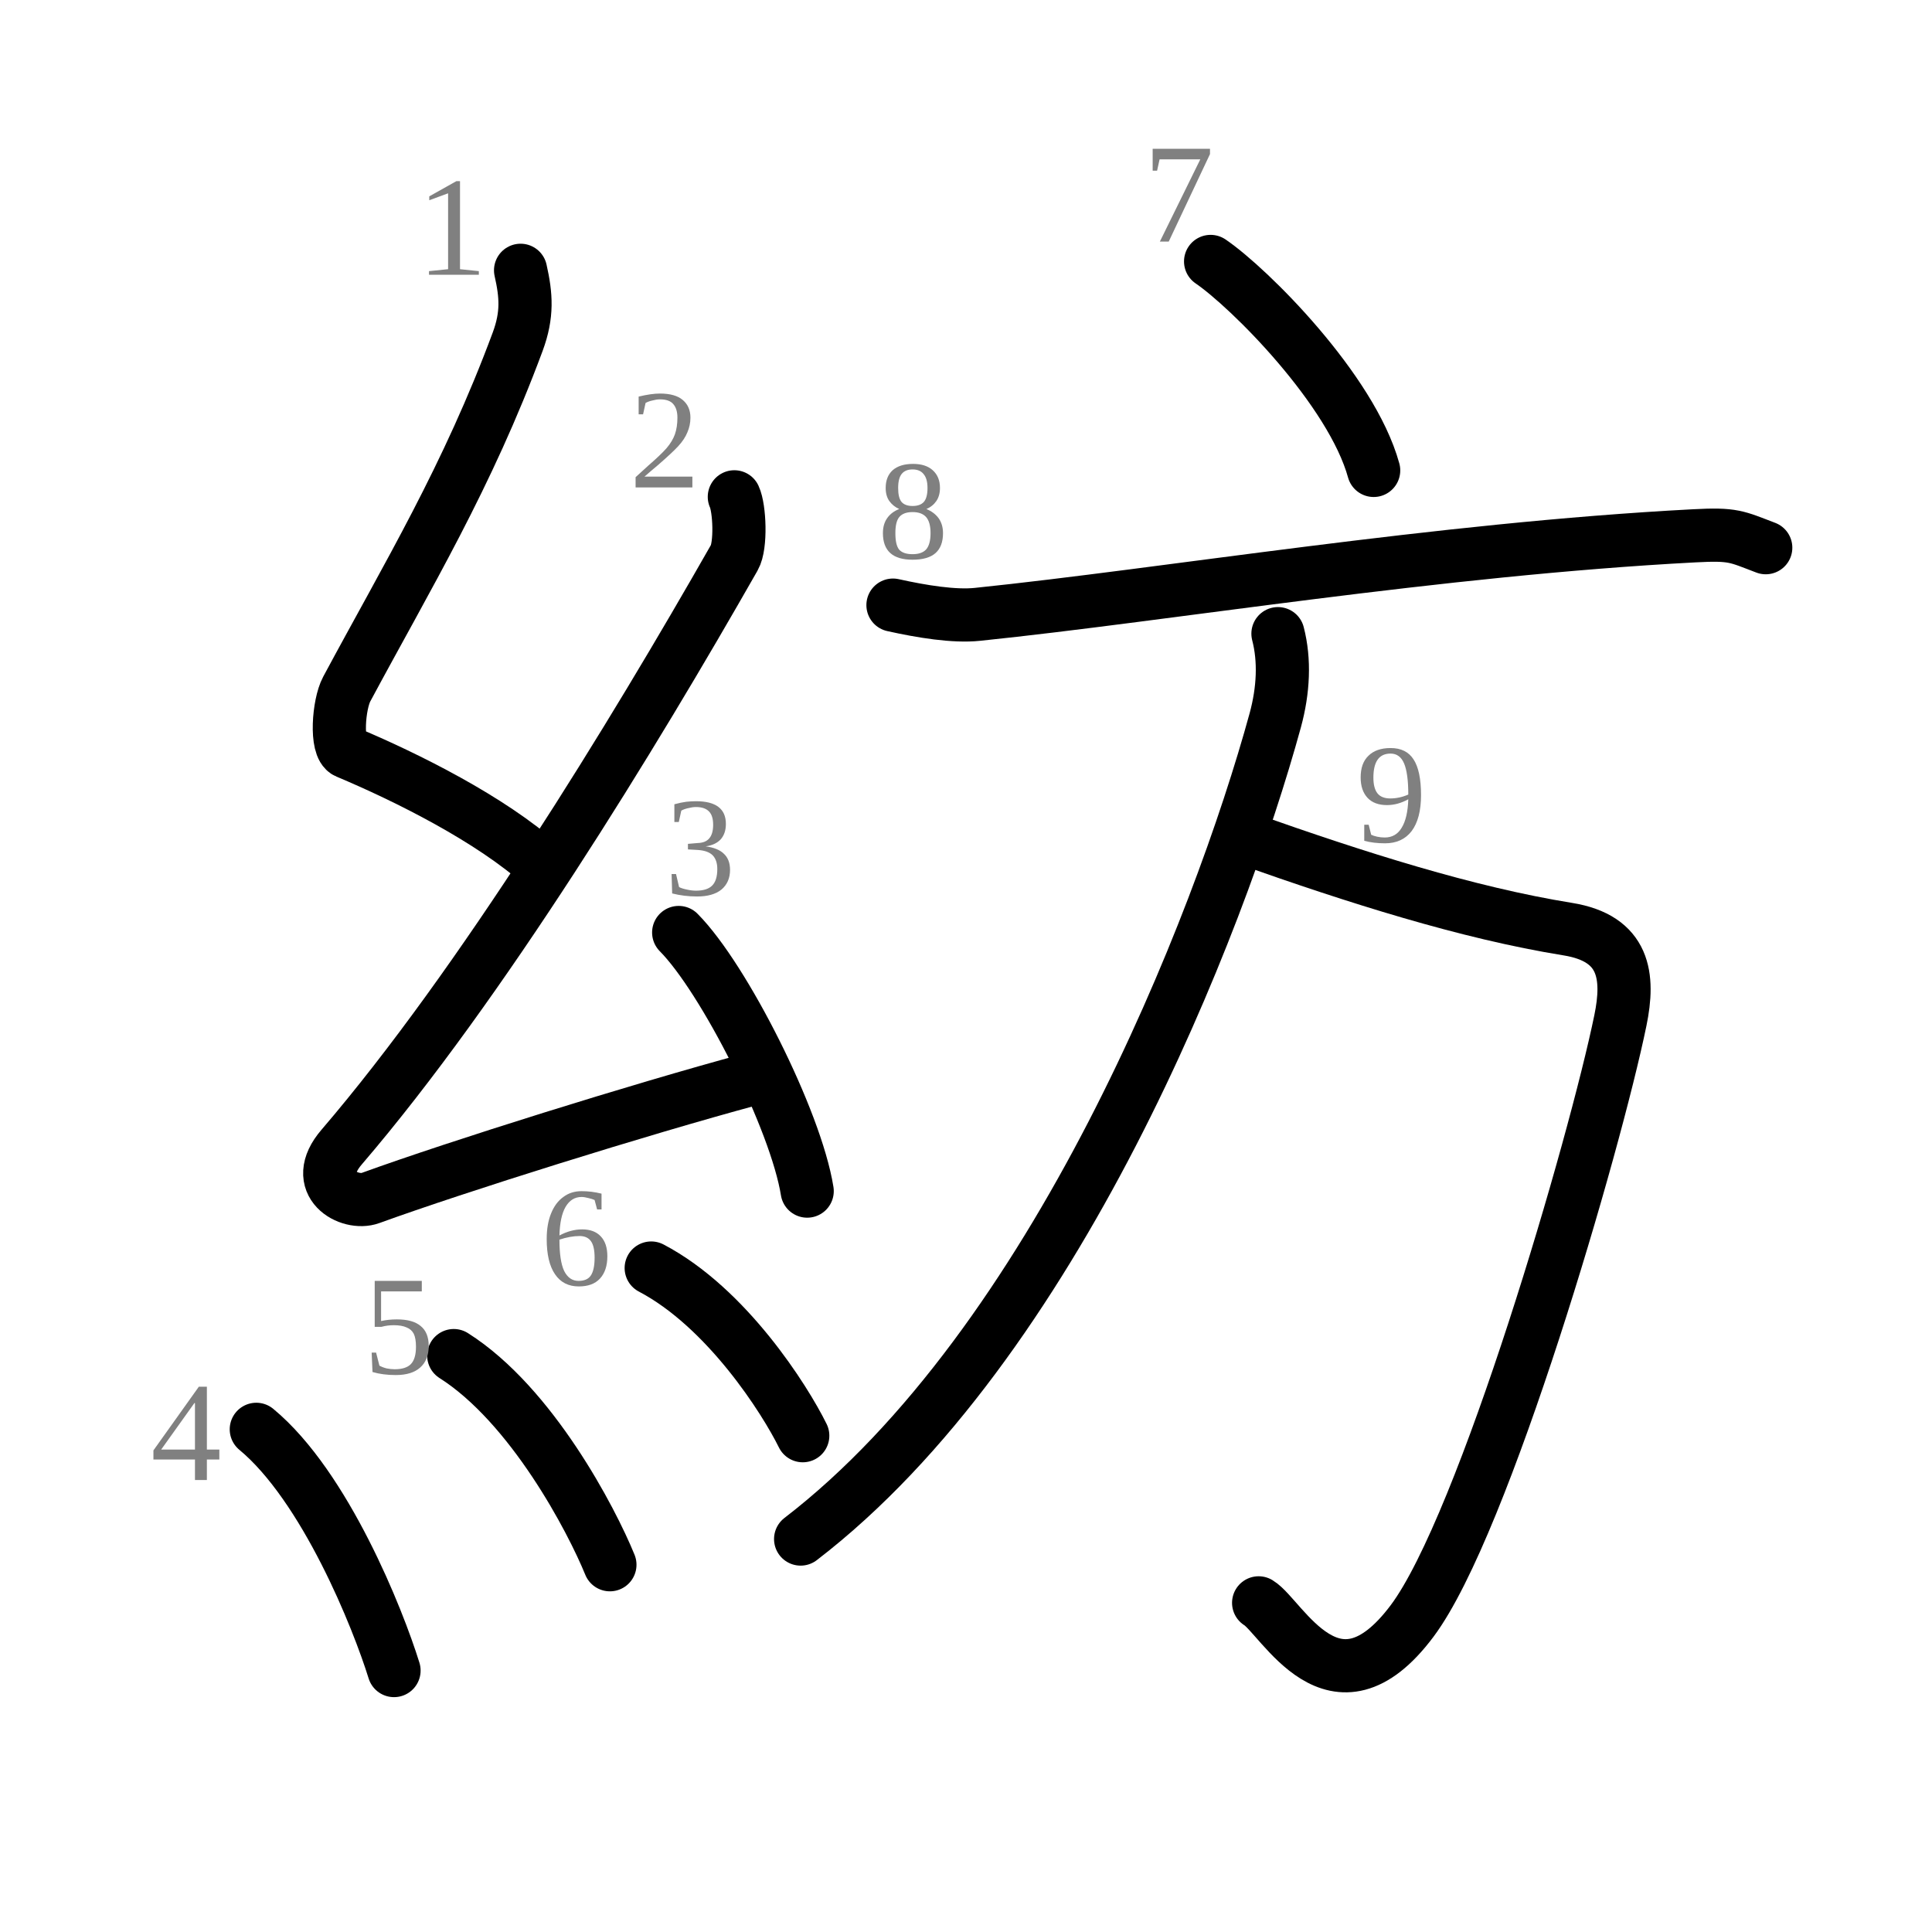
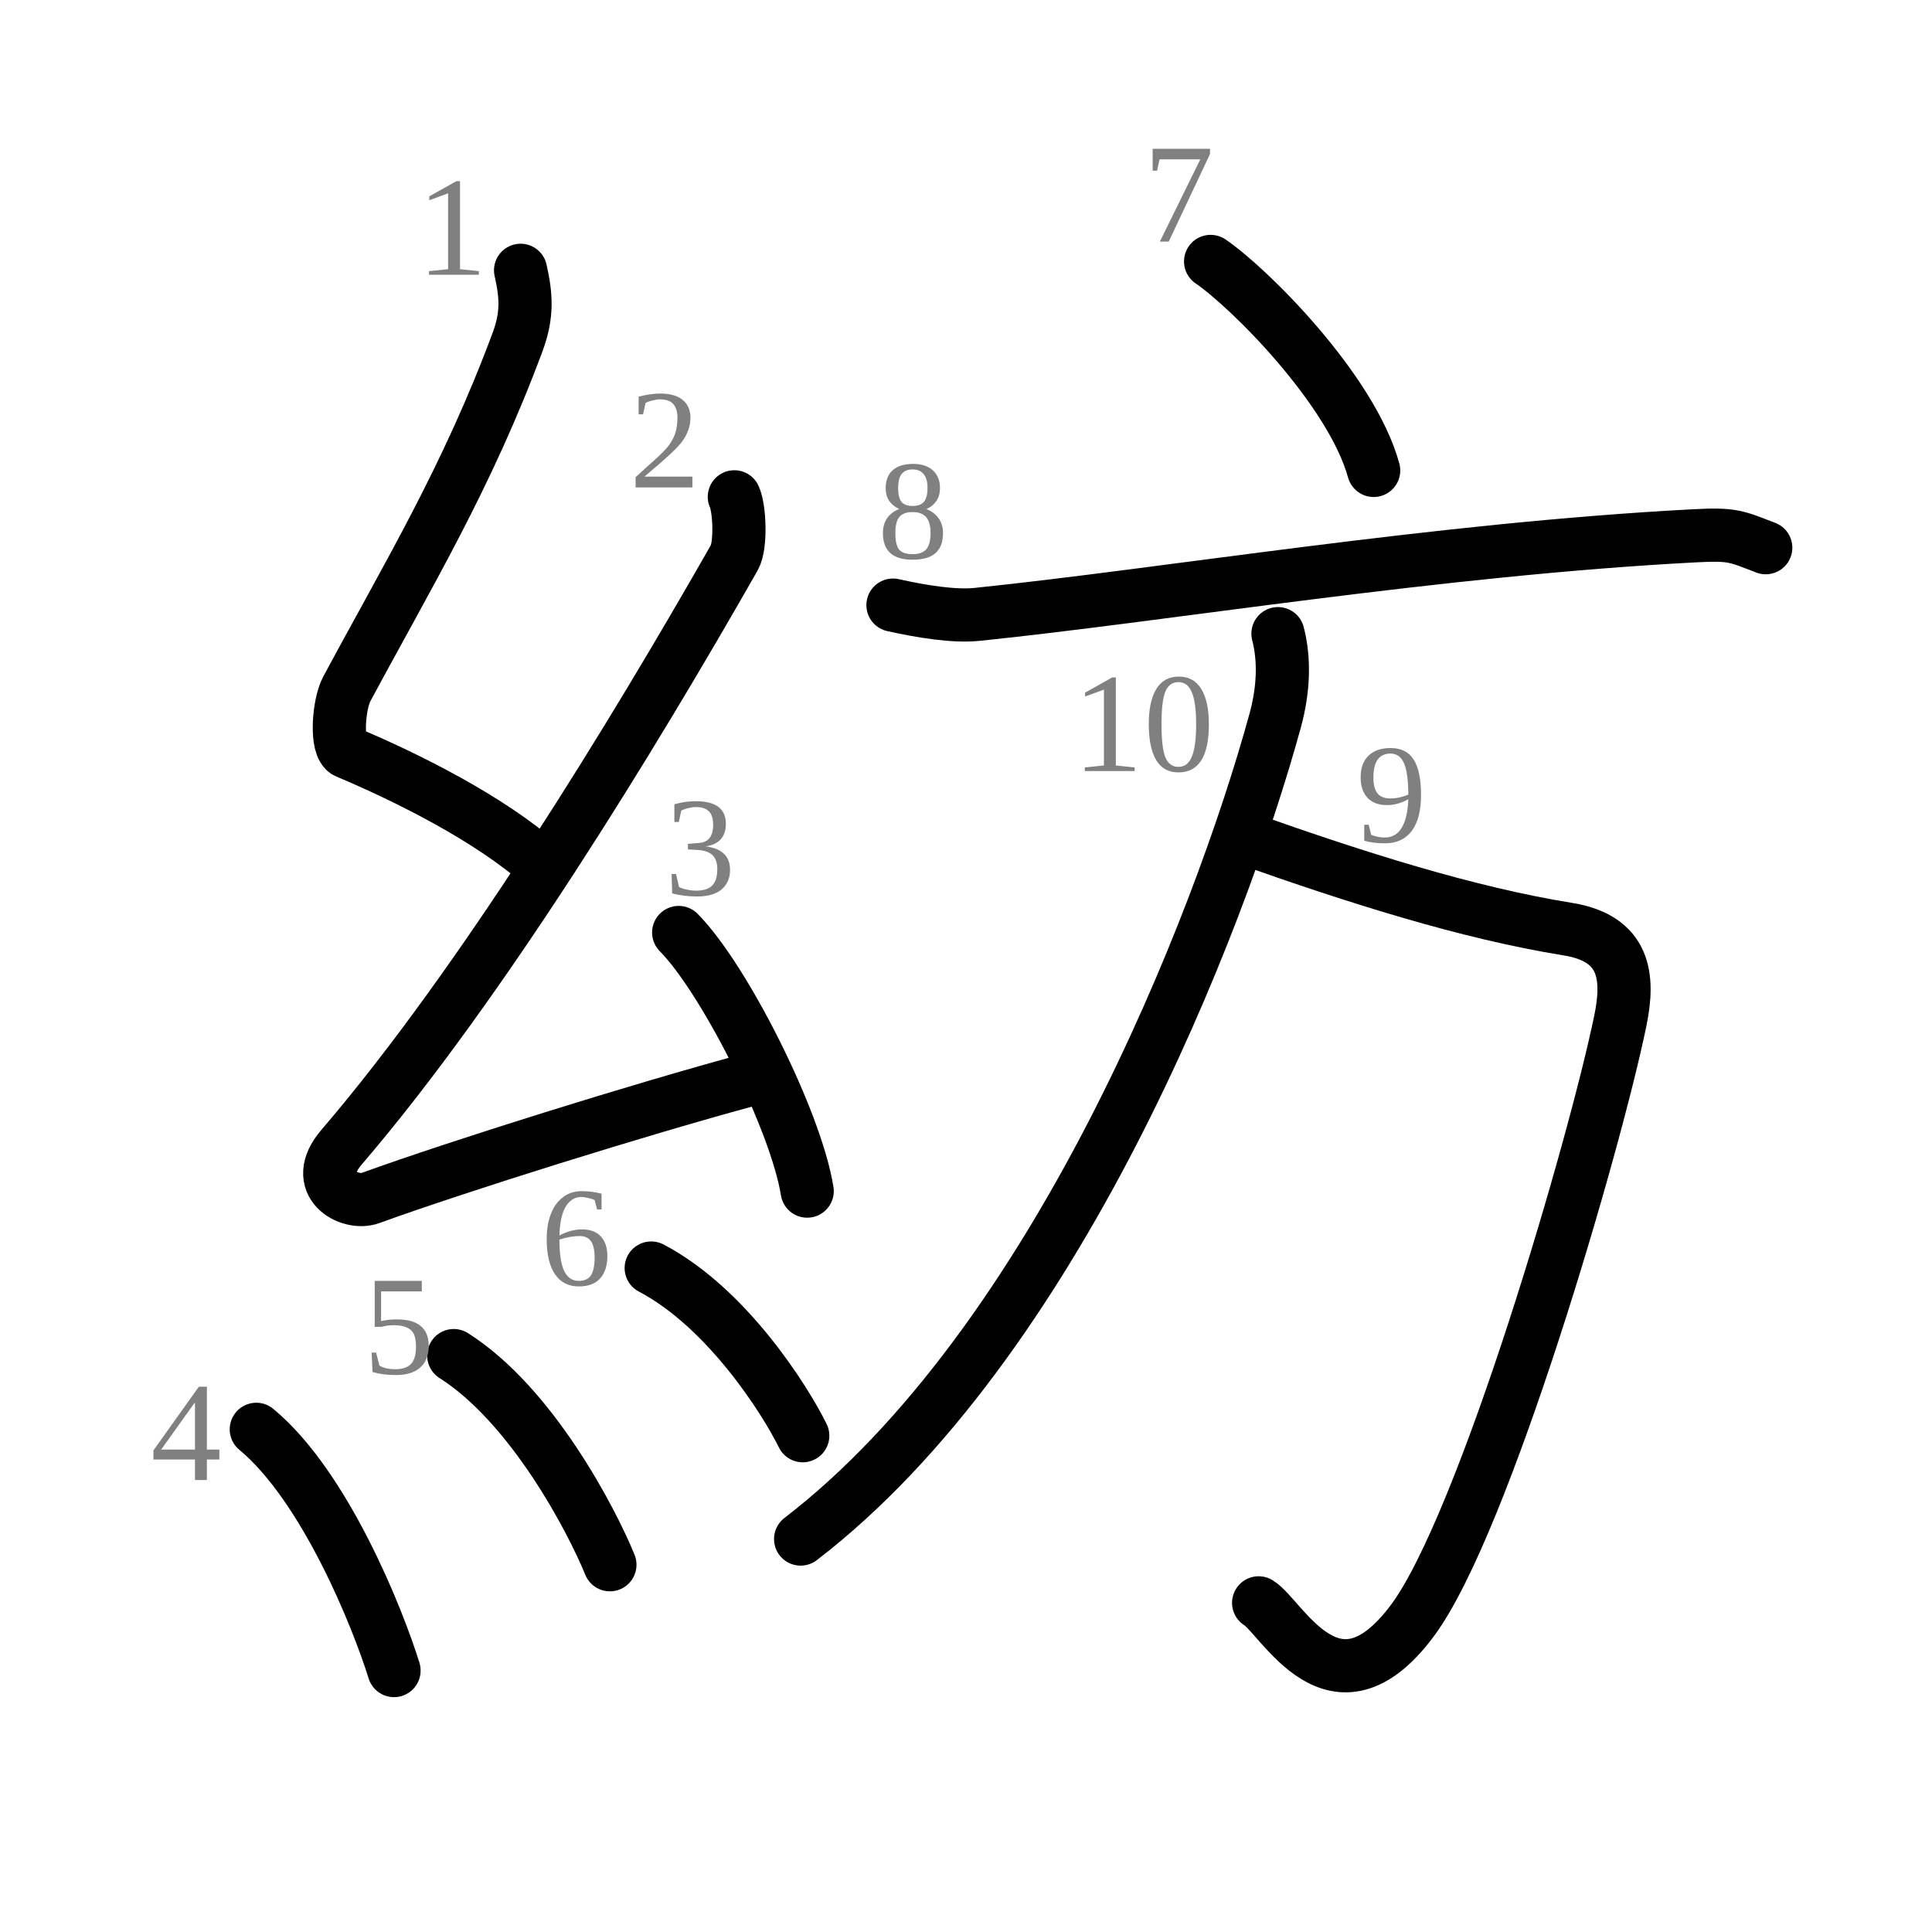
<svg xmlns="http://www.w3.org/2000/svg" xmlns:ns1="http://kanjivg.tagaini.net" width="109" height="109" viewBox="0 0 109 109">
  <g id="kvg:StrokePaths_07d21-Kaisho" style="fill:none;stroke:#000000;stroke-width:3;stroke-linecap:round;stroke-linejoin:round;">
    <g id="kvg:07d21-Kaisho" ns1:element="紡">
      <g id="kvg:07d21-Kaisho-g1" ns1:element="糸" ns1:variant="true" ns1:position="left" ns1:radical="general">
        <path id="kvg:07d21-Kaisho-s1" ns1:type="㇜" d="M29.37,15.25c0.32,1.42,0.4,2.5-0.16,4.02c-2.84,7.66-6.21,13.2-9.65,19.61c-0.46,0.86-0.64,3.28,0,3.55c3.38,1.42,8.12,3.78,11.02,6.38" />
        <path id="kvg:07d21-Kaisho-s2" ns1:type="㇜" d="M41.43,28.03c0.3,0.64,0.39,2.75,0,3.43C35.7,41.52,27.15,55.53,19.28,64.71c-1.81,2.1,0.45,3.31,1.62,2.88c4.93-1.79,15.15-4.99,21.48-6.7" />
        <path id="kvg:07d21-Kaisho-s3" ns1:type="㇔" d="M38.29,52.61c2.56,2.58,6.61,10.59,7.25,14.59" />
        <path id="kvg:07d21-Kaisho-s4" ns1:type="㇔" d="M14.46,80.64c3.89,3.22,6.87,10.7,7.77,13.61" />
        <path id="kvg:07d21-Kaisho-s5" ns1:type="㇔" d="M25.6,76.48c4.4,2.79,7.78,9.27,8.81,11.8" />
        <path id="kvg:07d21-Kaisho-s6" ns1:type="㇔" d="M36.74,71.54c4.27,2.24,7.55,7.43,8.55,9.46" />
      </g>
      <g id="kvg:07d21-Kaisho-g2" ns1:element="方" ns1:position="right">
        <g id="kvg:07d21-Kaisho-g3" ns1:element="亠" ns1:position="top">
          <path id="kvg:07d21-Kaisho-s7" ns1:type="㇔/㇑a" d="M68.3,14.75c2.2,1.5,7.95,7.25,9.2,11.79" />
          <path id="kvg:07d21-Kaisho-s8" ns1:type="㇐" d="M50.38,34.14c1.62,0.36,3.45,0.66,4.77,0.52c10.66-1.1,25.95-3.67,40.43-4.43c2.23-0.12,2.38,0.04,4.04,0.67" />
        </g>
        <g id="kvg:07d21-Kaisho-g4" ns1:position="bottom">
          <path id="kvg:07d21-Kaisho-s9" ns1:type="㇆" d="M70.36,47.33c6.14,2.17,12.39,4.17,18.09,5.09c3.23,0.52,3.48,2.67,2.97,5.15C90,64.5,83.73,86.03,79.67,91.45c-4.4,5.88-7.35-0.23-8.66-1.02" />
          <path id="kvg:07d21-Kaisho-s10" ns1:type="㇒" d="M72.1,35.75c0.39,1.5,0.31,3.19-0.15,4.88c-3.19,11.65-12.43,35.18-26.78,46.2" />
        </g>
      </g>
    </g>
  </g>
  <g id="kvg:StrokeNumbers_07d21-Kaisho" style="font-size:8;fill:#808080">
    <text transform="matrix(1 0 0 1 23.50 15.50)">1</text>
    <text transform="matrix(1 0 0 1 35.50 27.50)">2</text>
    <text transform="matrix(1 0 0 1 37.50 50.50)">3</text>
    <text transform="matrix(1 0 0 1 8.50 83.50)">4</text>
    <text transform="matrix(1 0 0 1 20.50 77.50)">5</text>
    <text transform="matrix(1 0 0 1 30.50 72.50)">6</text>
    <text transform="matrix(1 0 0 1 64.50 13.63)">7</text>
    <text transform="matrix(1 0 0 1 49.50 31.50)">8</text>
    <text transform="matrix(1 0 0 1 76.50 47.50)">9</text>
+     <text transform="matrix(1 0 0 1 60.50 43.50)">10</text>
  </g>
</svg>
